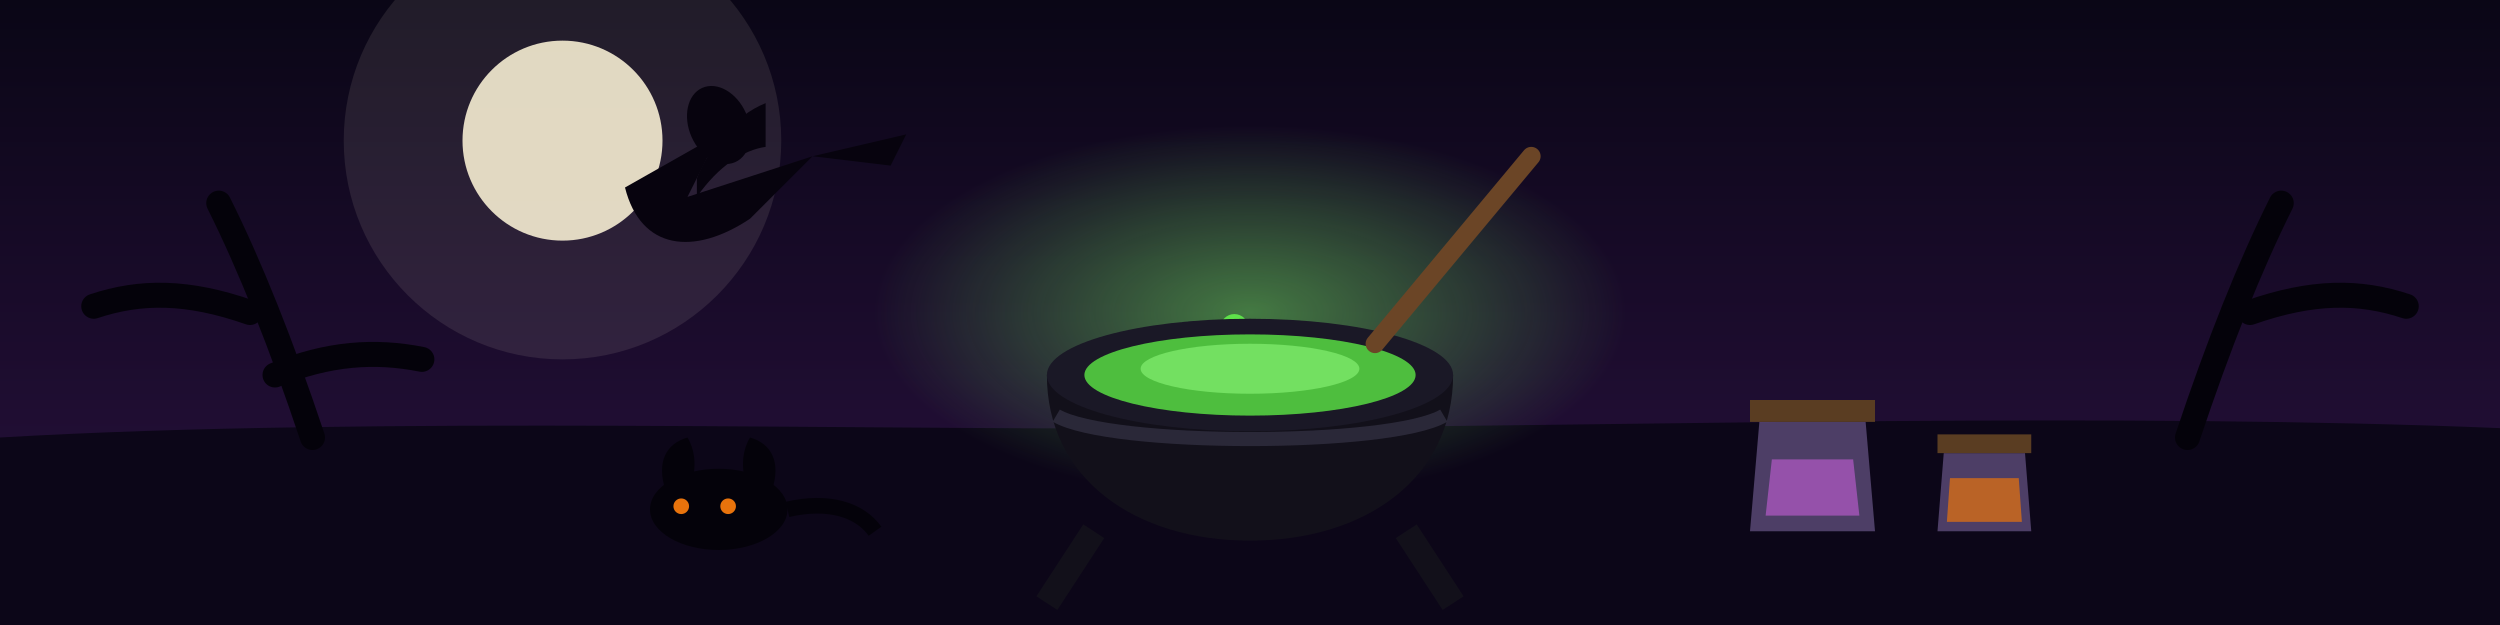
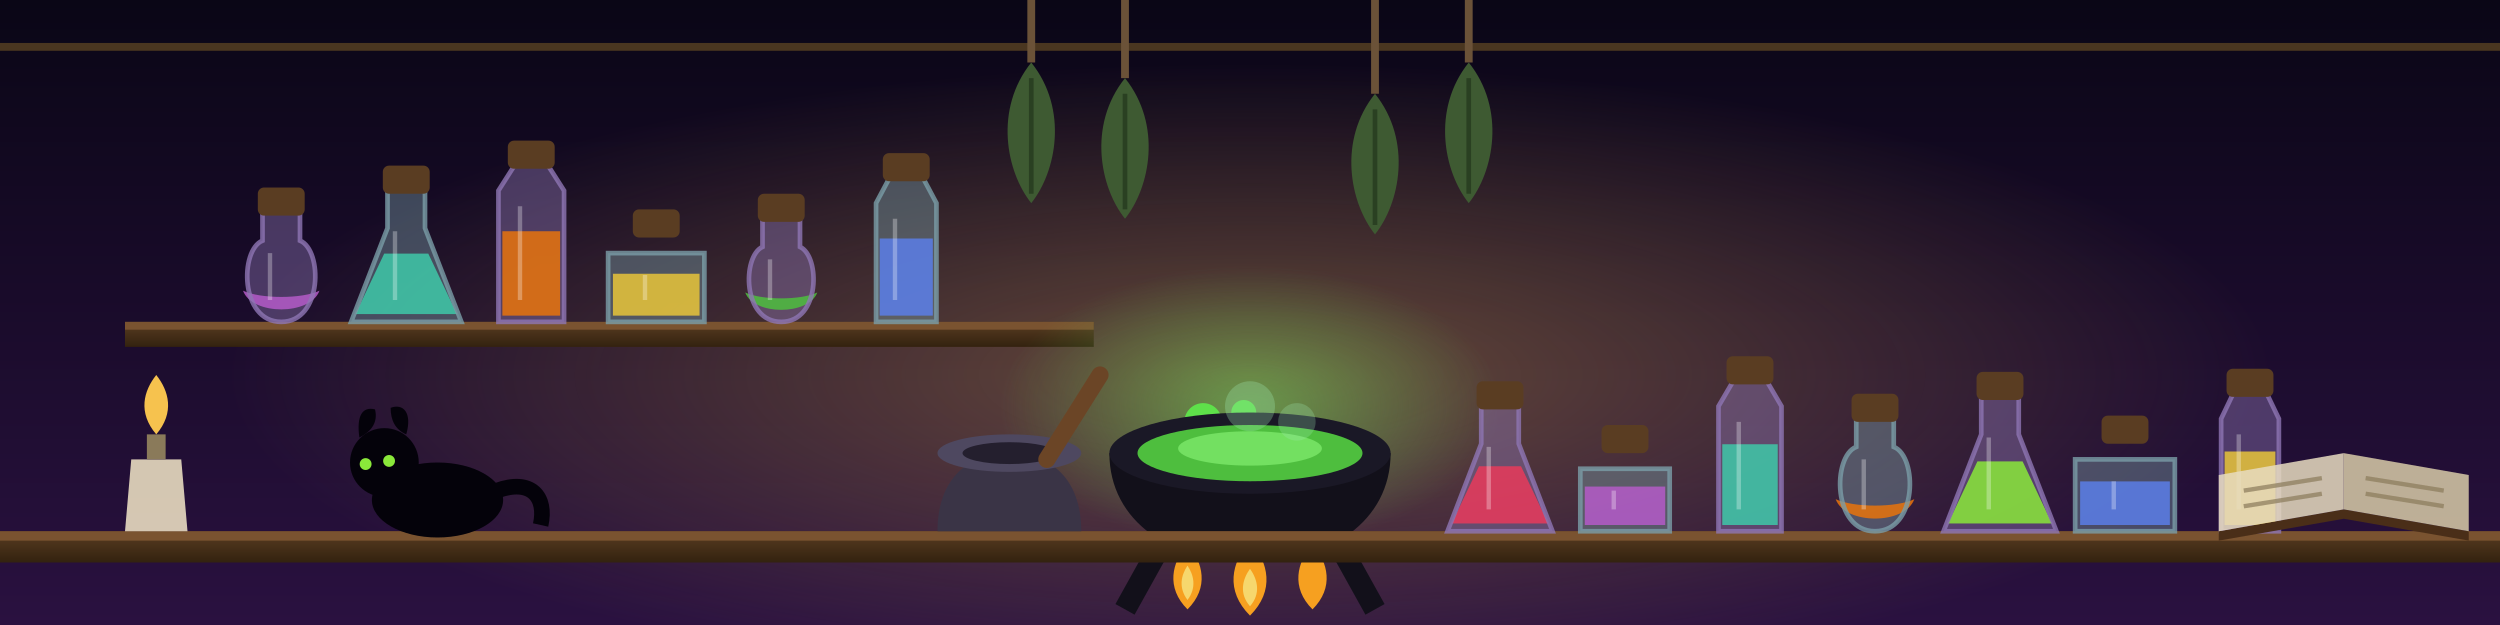
<svg xmlns="http://www.w3.org/2000/svg" viewBox="0 0 160 40" width="1600" height="400" role="presentation" preserveAspectRatio="xMidYMid slice">
  <style>
-     .bub { animation: pop 3.4s ease-out infinite }
+     .bub { animation: pop 3.4s ease-out infinite; transform-box: fill-box;
+            transform-origin: 50% 50% }
    .b2 { animation-delay: -1.2s } .b3 { animation-delay: -2.4s }
+     .b4 { animation-delay: -.6s } .b5 { animation-delay: -1.8s }
    @keyframes pop { 0% { transform: translateY(0) scale(.4); opacity: 0 }
-                      30% { opacity: .8 }
-                      100% { transform: translateY(-9px) scale(1.2); opacity: 0 } }
-     .bub { transform-box: fill-box; transform-origin: 50% 50% }
-     .fly { animation: cross 16s linear infinite }
-     @keyframes cross { 0% { transform: translate(-24px,4px) } 100% { transform: translate(190px,-6px) } }
-     @media (prefers-reduced-motion: reduce) { .bub, .fly { animation: none } }
+                      30% { opacity: .85 }
+                      100% { transform: translateY(-8px) scale(1.2); opacity: 0 } }
+     .flame { animation: flick 1.7s ease-in-out infinite alternate;
+              transform-box: fill-box; transform-origin: 50% 100% }
+     .f2 { animation-delay: -.6s } .f3 { animation-delay: -1.1s }
+     @keyframes flick { from { transform: scaleY(.86) scaleX(1.06) }
+                        to { transform: scaleY(1.1) scaleX(.94) } }
+     .hang { animation: swing 6s ease-in-out infinite alternate;
+             transform-box: fill-box; transform-origin: 50% 0 }
+     .h1 { animation-duration: 7.4s } .h2 { animation-duration: 5.2s }
+     @keyframes swing { from { transform: rotate(-3deg) } to { transform: rotate(3deg) } }
+     .fume { animation: curl 7s ease-in-out infinite }
+     @keyframes curl { 0% { transform: translate(0,0) scale(.6); opacity: 0 }
+                       25% { opacity: .35 }
+                       100% { transform: translate(4px,-13px) scale(1.5); opacity: 0 } }
+     @media (prefers-reduced-motion: reduce) {
+       .bub, .flame, .hang, .fume { animation: none } }
  </style>
  <defs>
    <linearGradient id="wnight" x1="0" y1="0" x2="0" y2="1">
      <stop offset="0%" stop-color="#0A0616" />
      <stop offset="100%" stop-color="#2A1140" />
    </linearGradient>
-     <radialGradient id="cauldronglow" cx=".5" cy=".5" r=".5">
+     <linearGradient id="benchwood" x1="0" y1="0" x2="0" y2="1">
+       <stop offset="0%" stop-color="#5A3D22" />
+       <stop offset="100%" stop-color="#33220F" />
+     </linearGradient>
+     <radialGradient id="lamplight" cx=".5" cy=".5" r=".5">
+       <stop offset="0%" stop-color="#F6C24E" stop-opacity=".34" />
+       <stop offset="100%" stop-color="#F6C24E" stop-opacity="0" />
+     </radialGradient>
+     <radialGradient id="potglow" cx=".5" cy=".5" r=".5">
      <stop offset="0%" stop-color="#6EE85A" stop-opacity=".5" />
      <stop offset="100%" stop-color="#6EE85A" stop-opacity="0" />
    </radialGradient>
  </defs>
  <rect width="160" height="40" fill="url(#wnight)" />
-   <circle cx="36" cy="9" r="6.4" fill="#F6EDD2" opacity=".9" />
-   <circle cx="36" cy="9" r="14" fill="#F6EDD2" opacity=".1" />
-   <g class="fly" fill="#07030E">
-     <path d="M40 12 L46 8.6 L44 12.6 L52 10 L48 14 C44.4 16.4 41 16 40 12 Z" />
-     <path d="M44.6 12.6 C46 10.6 47.6 9.6 49 9.4 L49 6.6 C47 7.4 45.4 9.4 44.6 11.4 Z" />
-     <ellipse cx="46" cy="8" rx="1.9" ry="2.6" transform="rotate(-24 46 8)" />
-     <path d="M52 10 L58 8.6 L57 10.6 Z" />
-   </g>
-   <path d="M0 28 C24 26.6 56 27.6 80 27.4 C106 27.2 136 26.4 160 27.4 L160 40 L0 40 Z" fill="#0C0618" />
-   <g stroke="#04020A" stroke-width="1.6" fill="none" stroke-linecap="round">
-     <path d="M20 28 C18 22 16 17 14 13" />
-     <path d="M16 20 C12 18.6 9 18.6 6 19.6" />
-     <path d="M17.6 24 C21 22.6 24 22.4 27 23" />
-     <path d="M140 28 C142 22 144 17 146 13" />
-     <path d="M144 20 C148 18.6 151 18.6 154 19.6" />
-   </g>
-   <ellipse cx="80" cy="20" rx="24" ry="12" fill="url(#cauldronglow)" />
+   <ellipse cx="80" cy="24" rx="66" ry="20" fill="url(#lamplight)" />
+   <path d="M0 3 L160 3" stroke="#4A3620" stroke-width=".5" />
+   <g>
+     <g class="hang h0" style="animation-delay: -0.0s">
+       <path d="M66 0 L66 4" stroke="#6B5238" stroke-width=".5" />
+       <path d="M66 4 C63.6 7 64.4 11 66 13 C67.6 11 68.4 7 66 4 Z" fill="#3E5A32" />
+       <path d="M66 5 L66 12.4" stroke="#2A4022" stroke-width=".3" />
+     </g>
+     <g class="hang h1" style="animation-delay: -1.3s">
+       <path d="M72 0 L72 5" stroke="#6B5238" stroke-width=".5" />
+       <path d="M72 5 C69.6 8 70.4 12 72 14 C73.6 12 74.4 8 72 5 Z" fill="#3E5A32" />
+       <path d="M72 6 L72 13.4" stroke="#2A4022" stroke-width=".3" />
+     </g>
+     <g class="hang h2" style="animation-delay: -2.6s">
+       <path d="M88 0 L88 6" stroke="#6B5238" stroke-width=".5" />
+       <path d="M88 6 C85.6 9 86.4 13 88 15 C89.6 13 90.4 9 88 6 Z" fill="#3E5A32" />
+       <path d="M88 7 L88 14.4" stroke="#2A4022" stroke-width=".3" />
+     </g>
+     <g class="hang h0" style="animation-delay: -3.9s">
+       <path d="M94 0 L94 4" stroke="#6B5238" stroke-width=".5" />
+       <path d="M94 4 C91.6 7 92.4 11 94 13 C95.6 11 96.4 7 94 4 Z" fill="#3E5A32" />
+       <path d="M94 5 L94 12.4" stroke="#2A4022" stroke-width=".3" />
+     </g>
+   </g>
+   <path d="M8 20.6 L70 20.6 L70 22.2 L8 22.2 Z" fill="url(#benchwood)" />
+   <path d="M8 20.6 L70 20.6 L70 21.1 L8 21.1 Z" fill="#7A5330" />
+   <g>
+     <g>
+       <path d="M16.8 13.6 L16.8 15.4 C15.34 16.0 15.34 20.6 18 20.6 C20.66 20.6 20.66 16.0 19.2 15.4 L19.2 13.6 Z" fill="#8E76B4" opacity=".42" />
+       <path d="M15.553 18.605 C16.138 20.2 19.862 20.2 20.447 18.605 C19.33 19.137 16.67 19.137 15.553 18.605 Z" fill="#B45AC8" opacity=".85" />
+       <path d="M16.8 13.6 L16.8 15.4 C15.34 16.0 15.34 20.6 18 20.6 C20.66 20.6 20.66 16.0 19.2 15.4 L19.2 13.6 Z" fill="none" stroke="#8E76B4" stroke-width=".3" opacity=".8" />
+       <path d="M17.28 16.2 L17.28 19.2" stroke="#FFFFFF" stroke-width=".28" opacity=".3" fill="none" />
+       <rect x="16.5" y="12" width="3" height="1.8" rx=".4" fill="#5A3D22" />
+     </g>
+     <g>
+       <path d="M22.472 20.6 L29.528 20.6 L27.2 14.6 L27.2 12.2 L24.8 12.2 L24.8 14.6 Z" fill="#7A9EA8" opacity=".42" />
+       <path d="M22.754 20.1 L29.246 20.1 L27.411 16.232 L24.589 16.232 Z" fill="#3EC8A8" opacity=".85" />
+       <path d="M22.472 20.6 L29.528 20.6 L27.2 14.6 L27.2 12.2 L24.8 12.2 L24.8 14.6 Z" fill="none" stroke="#7A9EA8" stroke-width=".3" opacity=".8" />
+       <path d="M25.28 14.8 L25.28 19.2" stroke="#FFFFFF" stroke-width=".28" opacity=".3" fill="none" />
+       <rect x="24.5" y="10.6" width="3" height="1.8" rx=".4" fill="#5A3D22" />
+     </g>
+     <g>
+       <path d="M31.9 20.6 L36.1 20.6 L36.1 12.2 L35.08 10.6 L32.92 10.6 L31.9 12.2 Z" fill="#8E76B4" opacity=".42" />
+       <path d="M32.152 20.2 L35.848 20.2 L35.848 14.8 L32.152 14.8 Z" fill="#E8730C" opacity=".85" />
+       <path d="M31.9 20.6 L36.1 20.6 L36.1 12.2 L35.08 10.6 L32.92 10.6 L31.9 12.2 Z" fill="none" stroke="#8E76B4" stroke-width=".3" opacity=".8" />
+       <path d="M33.28 13.2 L33.28 19.2" stroke="#FFFFFF" stroke-width=".28" opacity=".3" fill="none" />
+       <rect x="32.5" y="9" width="3" height="1.8" rx=".4" fill="#5A3D22" />
+     </g>
+     <g>
+       <path d="M38.92 20.6 L45.08 20.6 L45.08 16.2 L38.92 16.2 Z" fill="#7A9EA8" opacity=".42" />
+       <path d="M39.228 20.2 L44.772 20.2 L44.772 17.52 L39.228 17.52 Z" fill="#E8C43A" opacity=".85" />
+       <path d="M38.92 20.6 L45.08 20.6 L45.08 16.2 L38.92 16.2 Z" fill="none" stroke="#7A9EA8" stroke-width=".3" opacity=".8" />
+       <path d="M41.28 17.6 L41.28 19.2" stroke="#FFFFFF" stroke-width=".28" opacity=".3" fill="none" />
+       <rect x="40.5" y="13.4" width="3" height="1.8" rx=".4" fill="#5A3D22" />
+     </g>
+     <g>
+       <path d="M48.8 14 L48.8 15.8 C47.492 16.4 47.492 20.6 50 20.6 C52.508 20.6 52.508 16.4 51.2 15.8 L51.2 14 Z" fill="#8E76B4" opacity=".42" />
+       <path d="M47.693 18.719 C48.244 20.2 51.756 20.2 52.307 18.719 C51.254 19.221 48.746 19.221 47.693 18.719 Z" fill="#4EBE3E" opacity=".85" />
+       <path d="M48.8 14 L48.8 15.8 C47.492 16.4 47.492 20.6 50 20.6 C52.508 20.6 52.508 16.4 51.2 15.8 L51.2 14 Z" fill="none" stroke="#8E76B4" stroke-width=".3" opacity=".8" />
+       <path d="M49.28 16.6 L49.28 19.2" stroke="#FFFFFF" stroke-width=".28" opacity=".3" fill="none" />
+       <rect x="48.5" y="12.4" width="3" height="1.8" rx=".4" fill="#5A3D22" />
+     </g>
+     <g>
+       <path d="M56.068 20.6 L59.932 20.6 L59.932 13 L59.08 11.4 L56.92 11.4 L56.068 13 Z" fill="#7A9EA8" opacity=".42" />
+       <path d="M56.3 20.2 L59.7 20.2 L59.7 15.264 L56.3 15.264 Z" fill="#5A7EE8" opacity=".85" />
+       <path d="M56.068 20.6 L59.932 20.6 L59.932 13 L59.08 11.4 L56.92 11.4 L56.068 13 Z" fill="none" stroke="#7A9EA8" stroke-width=".3" opacity=".8" />
+       <path d="M57.28 14 L57.28 19.2" stroke="#FFFFFF" stroke-width=".28" opacity=".3" fill="none" />
+       <rect x="56.5" y="9.8" width="3" height="1.8" rx=".4" fill="#5A3D22" />
+     </g>
+   </g>
+   <ellipse cx="80" cy="26" rx="16" ry="9" fill="url(#potglow)" />
  <g fill="#5EE04A">
-     <circle class="bub" cx="76" cy="22" r="1.4" />
-     <circle class="bub b2" cx="82" cy="23" r="1.1" />
-     <circle class="bub b3" cx="79" cy="21" r=".9" />
-   </g>
-   <path d="M67 24 C67 30.6 72.6 34.6 80 34.6 C87.4 34.6 93 30.6 93 24 Z" fill="#12101A" />
-   <ellipse cx="80" cy="24" rx="13" ry="3.6" fill="#1A1826" />
-   <ellipse cx="80" cy="24" rx="10.6" ry="2.6" fill="#4EBE3E" />
-   <ellipse cx="80" cy="23.6" rx="7" ry="1.6" fill="#7CE86A" opacity=".8" />
-   <path d="M67.6 26.6 C71 28.6 89 28.6 92.4 26.6" fill="none" stroke="#2A2838" stroke-width=".9" />
-   <g stroke="#12101A" stroke-width="1.6" fill="none">
-     <path d="M70 34 L67 38.6" />
-     <path d="M90 34 L93 38.6" />
-   </g>
-   <path d="M88 22 L98 10" stroke="#6B4526" stroke-width="1.2" stroke-linecap="round" />
-   <g>
-     <path d="M112 34 L120 34 L119.4 27 L112.6 27 Z" fill="#8E76B4" opacity=".5" />
-     <path d="M113 33 L119 33 L118.6 29.4 L113.4 29.4 Z" fill="#B45AC8" opacity=".7" />
-     <path d="M112 27 L120 27 L120 25.6 L112 25.6 Z" fill="#5A3D22" />
-     <path d="M124 34 L130 34 L129.6 29 L124.4 29 Z" fill="#8E76B4" opacity=".5" />
-     <path d="M124.6 33.4 L129.4 33.4 L129.2 30.6 L124.8 30.6 Z" fill="#E8730C" opacity=".7" />
-     <path d="M124 29 L130 29 L130 27.8 L124 27.8 Z" fill="#5A3D22" />
-   </g>
-   <g fill="#04020A">
-     <ellipse cx="46" cy="32.6" rx="4.4" ry="2.6" />
-     <path d="M42.6 31.4 C42 29.6 42.6 28.4 44 28 C44.6 29 44.6 30.4 44 31.4 Z" />
-     <path d="M49.4 31.4 C50 29.6 49.4 28.4 48 28 C47.4 29 47.4 30.4 48 31.4 Z" />
-     <path d="M50.4 32.6 C53 32 55 32.6 56 34" fill="none" stroke="#04020A" stroke-width="1" />
-   </g>
-   <g fill="#E8730C">
-     <circle cx="43.6" cy="32.4" r=".5" />
-     <circle cx="46.6" cy="32.4" r=".5" />
+     <circle class="bub" cx="77" cy="27" r="1.2" />
+     <circle class="bub b2" cx="82.4" cy="28" r=".95" />
+     <circle class="bub b3" cx="79.6" cy="26.4" r=".8" />
+   </g>
+   <path d="M71 29 C71 33.4 75 36 80 36 C85 36 89 33.4 89 29 Z" fill="#12101A" />
+   <ellipse cx="80" cy="29" rx="9" ry="2.6" fill="#1A1826" />
+   <ellipse cx="80" cy="29" rx="7.2" ry="1.8" fill="#4EBE3E" />
+   <ellipse cx="80" cy="28.7" rx="4.6" ry="1.1" fill="#7CE86A" opacity=".8" />
+   <g stroke="#12101A" stroke-width="1.4" fill="none">
+     <path d="M74 35.4 L72 39" />
+     <path d="M86 35.4 L88 39" />
+   </g>
+   <g fill="#F6A020">
+     <path class="flame" d="M76 39 C74.6 37.6 75 36 76 34.8 C77 36 77.4 37.6 76 39 Z" />
+     <path class="flame f2" d="M80 39.4 C78.4 37.8 78.8 36 80 34.6 C81.2 36 81.6 37.8 80 39.4 Z" />
+     <path class="flame f3" d="M84 39 C82.6 37.6 83 36 84 34.8 C85 36 85.4 37.6 84 39 Z" />
+   </g>
+   <g fill="#F6E07A" opacity=".85">
+     <path class="flame" d="M76 38.4 C75.4 37.6 75.6 36.8 76 36.2 C76.4 36.8 76.6 37.6 76 38.4 Z" />
+     <path class="flame f2" d="M80 38.8 C79.3 38 79.5 37.1 80 36.4 C80.5 37.1 80.7 38 80 38.8 Z" />
+   </g>
+   <g fill="#9EE8B0">
+     <circle class="fume" cx="80" cy="26" r="1.6" opacity=".3" />
+     <circle class="fume" cx="83" cy="27" r="1.2" opacity=".26" style="animation-delay: -3.4s" />
+   </g>
+   <path d="M0 34 L160 34 L160 36 L0 36 Z" fill="url(#benchwood)" />
+   <path d="M0 34 L160 34 L160 34.6 L0 34.6 Z" fill="#7A5330" />
+   <g>
+     <g>
+       <path d="M92.64 34 L99.36 34 L97.2 28.4 L97.2 26.0 L94.8 26.0 L94.8 28.4 Z" fill="#8E76B4" opacity=".42" />
+       <path d="M92.909 33.5 L99.091 33.5 L97.344 29.84 L94.656 29.84 Z" fill="#E83A5A" opacity=".85" />
+       <path d="M92.64 34 L99.36 34 L97.2 28.4 L97.2 26.0 L94.8 26.0 L94.8 28.4 Z" fill="none" stroke="#8E76B4" stroke-width=".3" opacity=".8" />
+       <path d="M95.28 28.6 L95.28 32.6" stroke="#FFFFFF" stroke-width=".28" opacity=".3" fill="none" />
+       <rect x="94.5" y="24.4" width="3" height="1.8" rx=".4" fill="#5A3D22" />
+     </g>
+     <g>
+       <path d="M101.14 34 L106.86 34 L106.86 30.0 L101.14 30.0 Z" fill="#7A9EA8" opacity=".42" />
+       <path d="M101.426 33.6 L106.574 33.6 L106.574 31.14 L101.426 31.14 Z" fill="#B45AC8" opacity=".85" />
+       <path d="M101.14 34 L106.86 34 L106.86 30.0 L101.14 30.0 Z" fill="none" stroke="#7A9EA8" stroke-width=".3" opacity=".8" />
+       <path d="M103.28 31.4 L103.28 32.6" stroke="#FFFFFF" stroke-width=".28" opacity=".3" fill="none" />
+       <rect x="102.5" y="27.2" width="3" height="1.8" rx=".4" fill="#5A3D22" />
+     </g>
+     <g>
+       <path d="M109.984 34 L114.016 34 L114.016 26.0 L113.08 24.4 L110.92 24.4 L109.984 26.0 Z" fill="#8E76B4" opacity=".42" />
+       <path d="M110.226 33.6 L113.774 33.6 L113.774 28.432 L110.226 28.432 Z" fill="#3EC8A8" opacity=".85" />
+       <path d="M109.984 34 L114.016 34 L114.016 26.0 L113.08 24.4 L110.92 24.4 L109.984 26.0 Z" fill="none" stroke="#8E76B4" stroke-width=".3" opacity=".8" />
+       <path d="M111.28 27.0 L111.28 32.6" stroke="#FFFFFF" stroke-width=".28" opacity=".3" fill="none" />
+       <rect x="110.5" y="22.8" width="3" height="1.8" rx=".4" fill="#5A3D22" />
+     </g>
+     <g>
+       <path d="M118.8 26.8 L118.8 28.6 C117.264 29.2 117.264 34 120 34 C122.736 34 122.736 29.2 121.2 28.6 L121.2 26.8 Z" fill="#7A9EA8" opacity=".42" />
+       <path d="M117.483 31.948 C118.085 33.6 121.915 33.6 122.517 31.948 C121.368 32.495 118.632 32.495 117.483 31.948 Z" fill="#E8730C" opacity=".85" />
+       <path d="M118.8 26.8 L118.8 28.6 C117.264 29.2 117.264 34 120 34 C122.736 34 122.736 29.2 121.2 28.6 L121.2 26.8 Z" fill="none" stroke="#7A9EA8" stroke-width=".3" opacity=".8" />
+       <path d="M119.28 29.4 L119.28 32.6" stroke="#FFFFFF" stroke-width=".28" opacity=".3" fill="none" />
+       <rect x="118.5" y="25.2" width="3" height="1.8" rx=".4" fill="#5A3D22" />
+     </g>
+     <g>
+       <path d="M124.388 34 L131.612 34 L129.2 27.8 L129.2 25.4 L126.8 25.4 L126.8 27.8 Z" fill="#8E76B4" opacity=".42" />
+       <path d="M124.677 33.5 L131.323 33.5 L129.445 29.528 L126.555 29.528 Z" fill="#8AE83A" opacity=".85" />
+       <path d="M124.388 34 L131.612 34 L129.2 27.8 L129.2 25.4 L126.8 25.4 L126.8 27.8 Z" fill="none" stroke="#8E76B4" stroke-width=".3" opacity=".8" />
+       <path d="M127.28 28.0 L127.28 32.6" stroke="#FFFFFF" stroke-width=".28" opacity=".3" fill="none" />
+       <rect x="126.5" y="23.8" width="3" height="1.8" rx=".4" fill="#5A3D22" />
+     </g>
+     <g>
+       <path d="M132.81 34 L139.19 34 L139.19 29.4 L132.81 29.4 Z" fill="#7A9EA8" opacity=".42" />
+       <path d="M133.129 33.6 L138.871 33.6 L138.871 30.81 L133.129 30.81 Z" fill="#5A7EE8" opacity=".85" />
+       <path d="M132.81 34 L139.19 34 L139.19 29.4 L132.81 29.4 Z" fill="none" stroke="#7A9EA8" stroke-width=".3" opacity=".8" />
+       <path d="M135.28 30.8 L135.28 32.6" stroke="#FFFFFF" stroke-width=".28" opacity=".3" fill="none" />
+       <rect x="134.5" y="26.6" width="3" height="1.8" rx=".4" fill="#5A3D22" />
+     </g>
+     <g>
+       <path d="M142.152 34 L145.848 34 L145.848 26.8 L145.08 25.2 L142.92 25.2 L142.152 26.8 Z" fill="#8E76B4" opacity=".42" />
+       <path d="M142.374 33.6 L145.626 33.6 L145.626 28.896 L142.374 28.896 Z" fill="#E8C43A" opacity=".85" />
+       <path d="M142.152 34 L145.848 34 L145.848 26.8 L145.08 25.2 L142.92 25.2 L142.152 26.8 Z" fill="none" stroke="#8E76B4" stroke-width=".3" opacity=".8" />
+       <path d="M143.28 27.8 L143.28 32.6" stroke="#FFFFFF" stroke-width=".28" opacity=".3" fill="none" />
+       <rect x="142.5" y="23.6" width="3" height="1.8" rx=".4" fill="#5A3D22" />
+     </g>
+   </g>
+   <g>
+     <path d="M60 34 C60 30.6 62 29 64.6 29 C67.2 29 69.2 30.6 69.2 34 Z" fill="#3A3446" />
+     <ellipse cx="64.6" cy="29" rx="4.6" ry="1.2" fill="#4E4860" />
+     <ellipse cx="64.6" cy="29" rx="3" ry=".7" fill="#241F2E" />
+     <path d="M67 29.4 L70.4 24" stroke="#6B4526" stroke-width="1.1" stroke-linecap="round" />
+   </g>
+   <g>
+     <path d="M8 34 L12 34 L11.6 29.4 L8.4 29.4 Z" fill="#E8DCC0" opacity=".9" />
+     <path d="M9.4 29.4 L10.6 29.4 L10.6 27.8 L9.4 27.8 Z" fill="#8A7A5A" />
+     <path class="flame" d="M10 27.8 C8.8 26.4 9.2 25 10 24 C10.8 25 11.2 26.4 10 27.8 Z" fill="#F6C24E" />
+   </g>
+   <g transform="translate(150 31)">
+     <path d="M-8 3 L0 1.6 L8 3 L8 3.6 L0 2.2 L-8 3.6 Z" fill="#4A2E18" />
+     <path d="M-8 3 L0 1.6 L0 -2 L-8 -.6 Z" fill="#E8DCC0" opacity=".85" />
+     <path d="M8 3 L0 1.6 L0 -2 L8 -.6 Z" fill="#D8CBA8" opacity=".85" />
+     <g stroke="#8A7A5A" stroke-width=".28" opacity=".7">
+       <path d="M-6.4 .4 L-1.4 -.4" />
+       <path d="M-6.4 1.4 L-1.4 .6" />
+       <path d="M1.4 -.4 L6.4 .4" />
+       <path d="M1.4 .6 L6.4 1.4" />
+     </g>
+   </g>
+   <g fill="#04020A" transform="translate(28 34)">
+     <ellipse cx="0" cy="-2" rx="4.2" ry="2.4" />
+     <circle cx="-3.4" cy="-4.4" r="2.2" />
+     <path d="M-5 -6 C-5.2 -7.4 -4.8 -8 -4 -7.8 C-3.8 -7 -4.2 -6.4 -5 -6 Z" />
+     <path d="M-2 -6.2 C-1.6 -7.6 -2.2 -8.2 -3 -7.9 C-3 -7.1 -2.7 -6.5 -2 -6.2 Z" />
+     <path d="M3.8 -2.6 C6 -3.4 7 -2.2 6.6 -.4" fill="none" stroke="#04020A" stroke-width="1" />
+   </g>
+   <g fill="#8AE83A">
+     <circle cx="24.9" cy="29.5" r=".38" />
+     <circle cx="23.4" cy="29.7" r=".38" />
  </g>
</svg>
